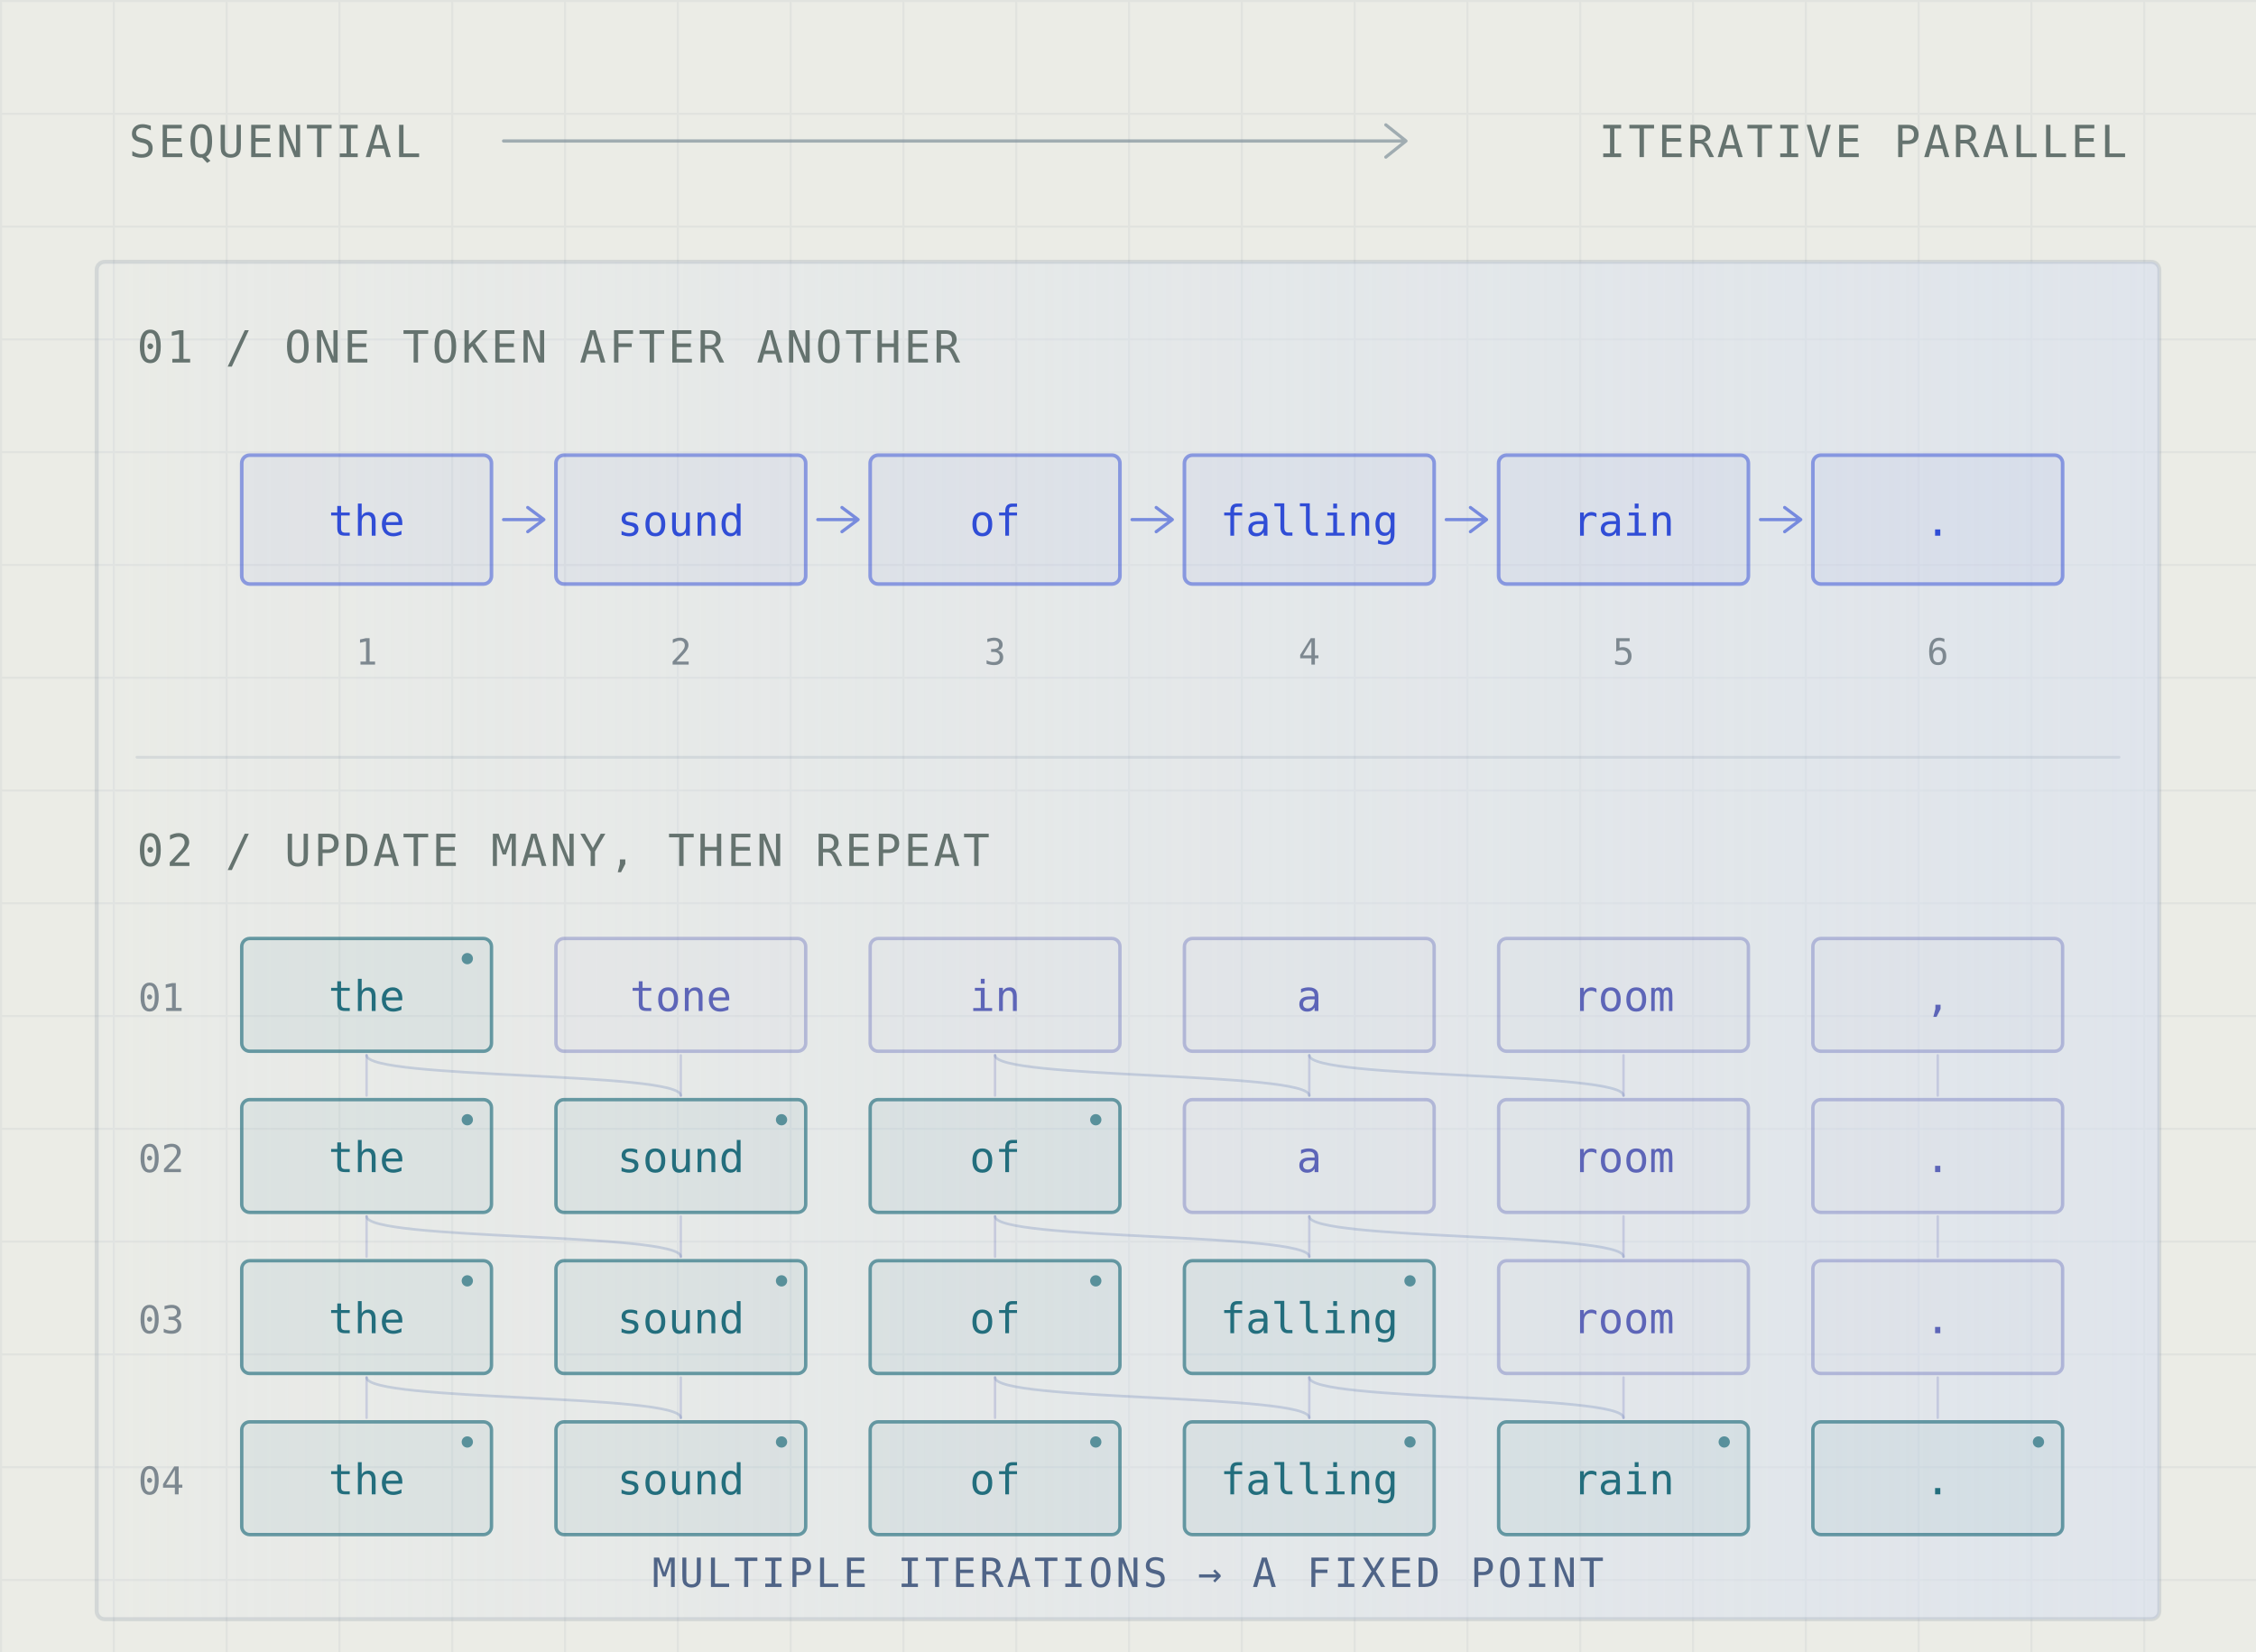
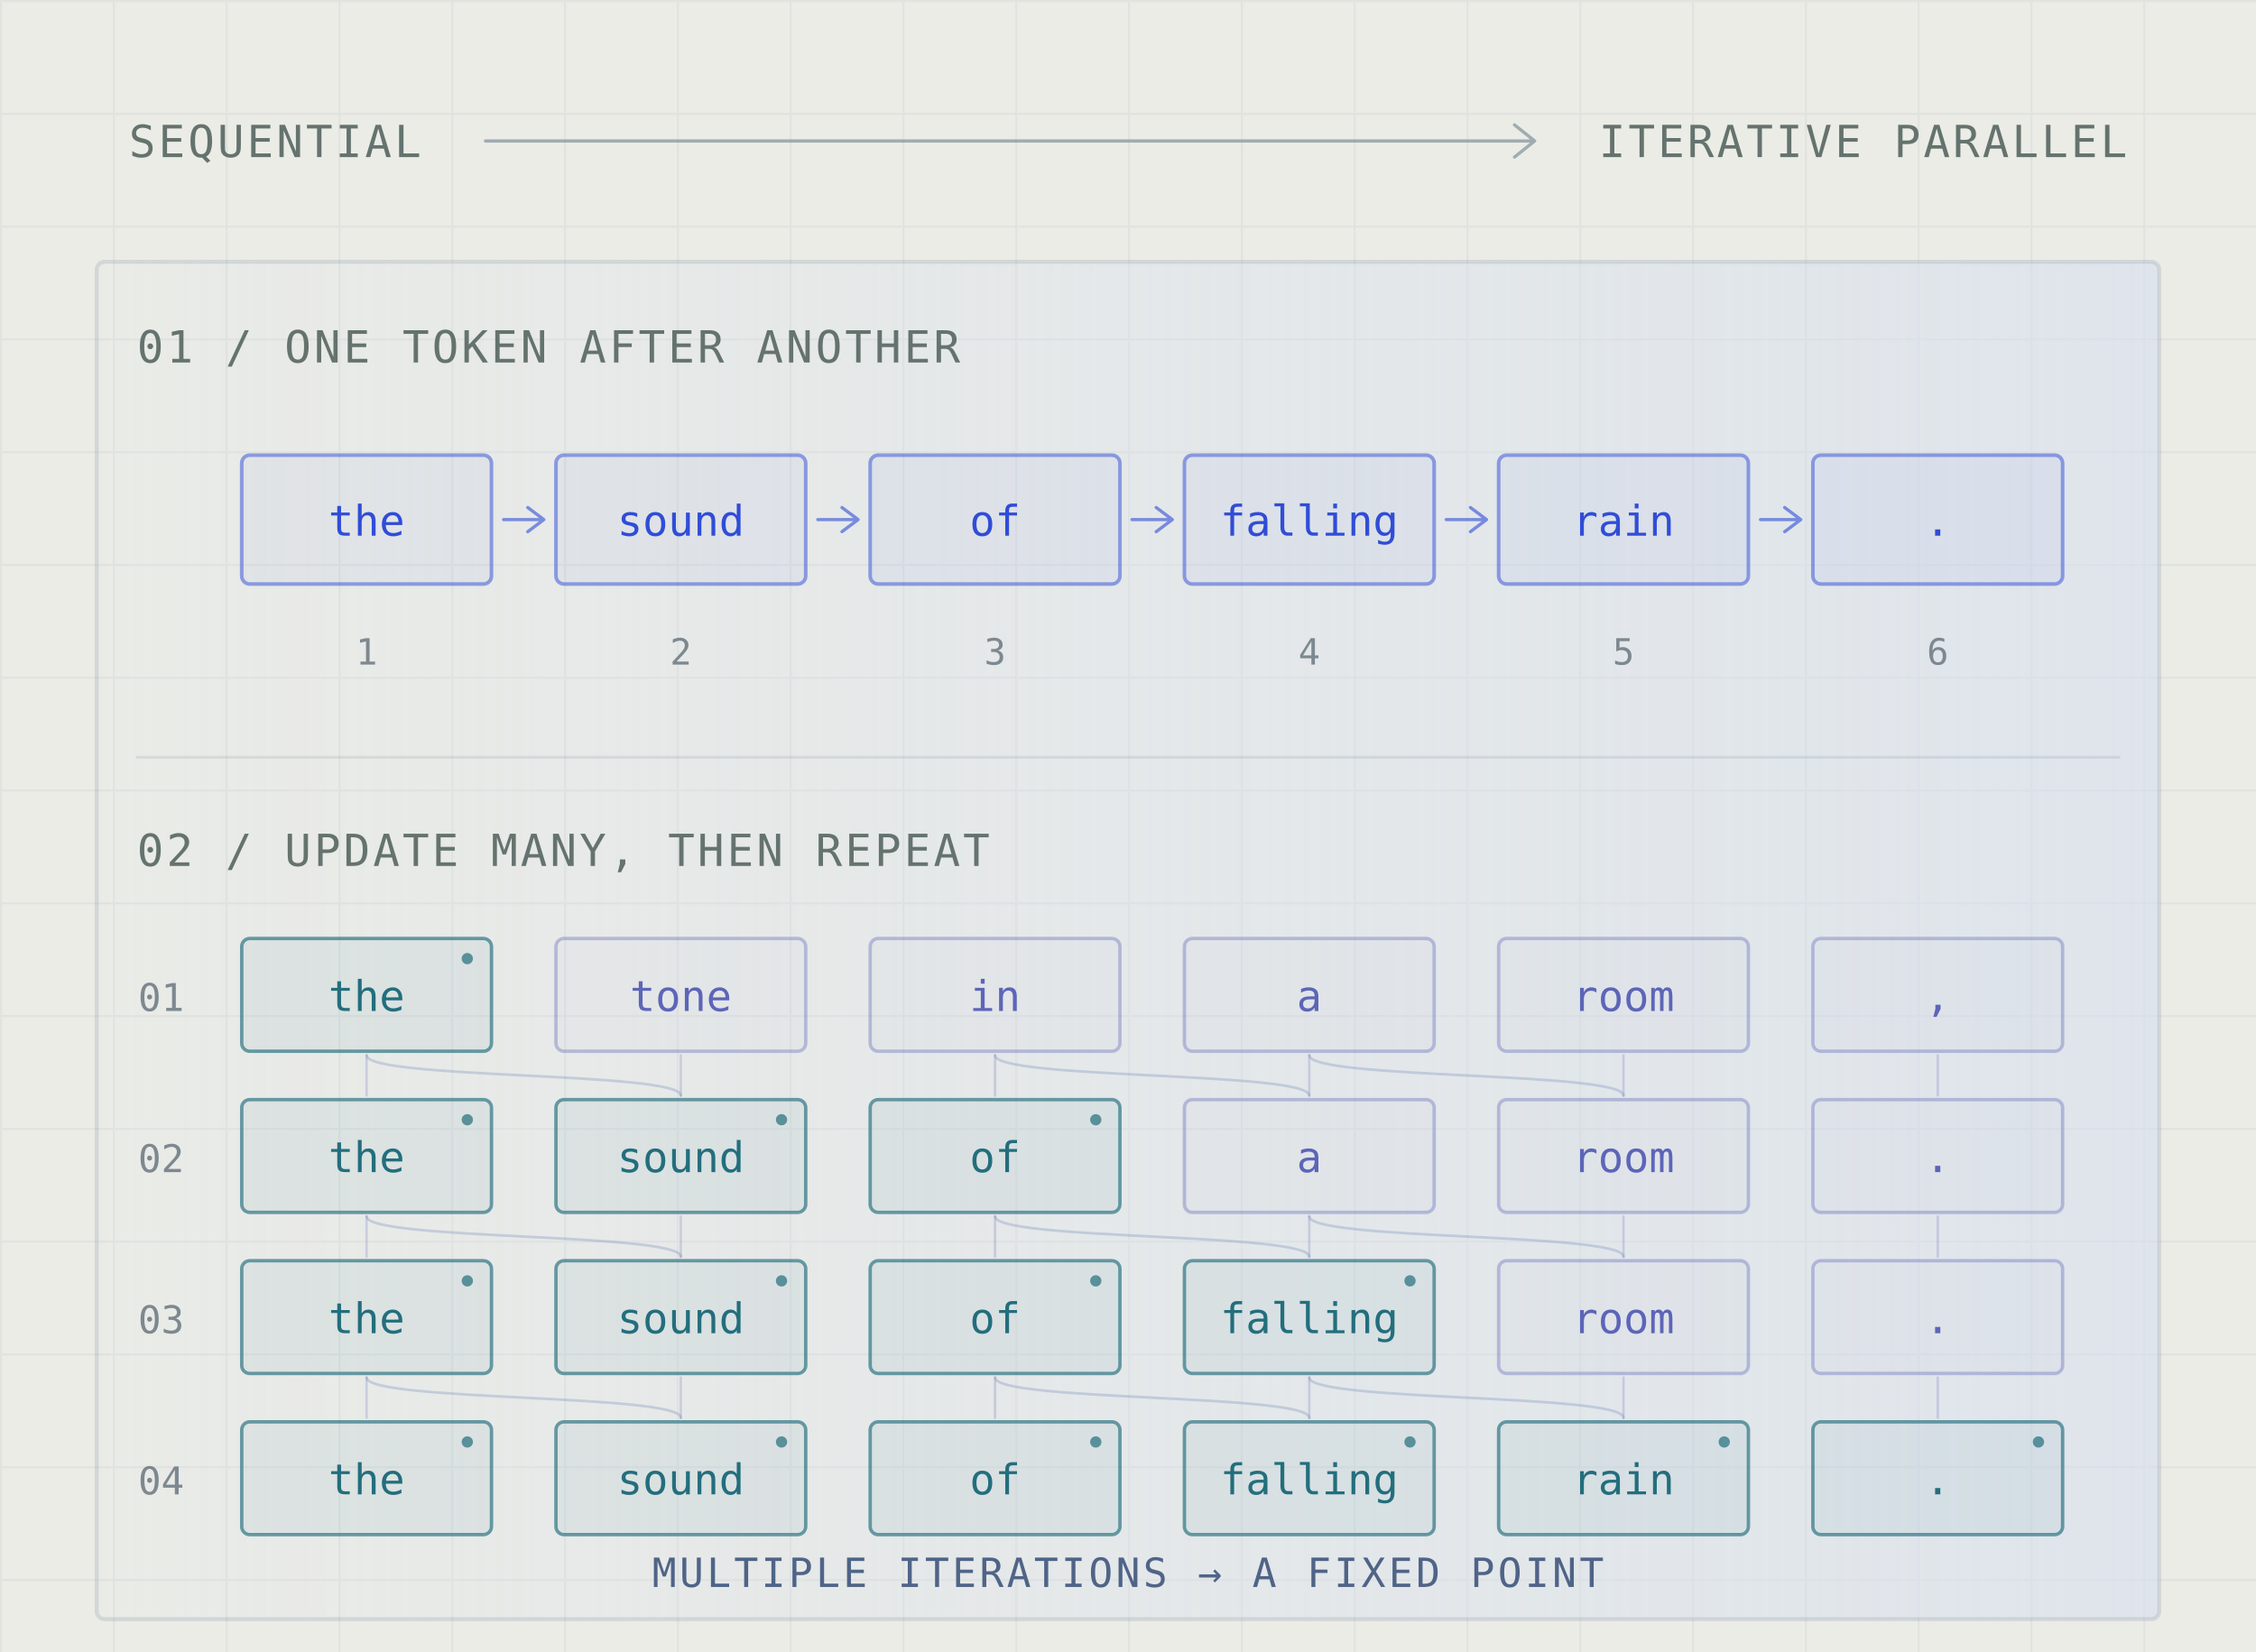
<svg xmlns="http://www.w3.org/2000/svg" width="560" height="410" viewBox="0 0 560 410" fill="none" role="img" aria-labelledby="title desc">
  <defs>
    <pattern id="grid" width="28" height="28" patternUnits="userSpaceOnUse">
      <path d="M28 0H0V28" stroke="#526772" stroke-opacity=".065" />
    </pattern>
    <linearGradient id="wash" x1="24" y1="0" x2="536" y2="0" gradientUnits="userSpaceOnUse">
      <stop stop-color="#d6dff0" stop-opacity=".08" />
      <stop offset="1" stop-color="#d6dff0" stop-opacity=".55" />
    </linearGradient>
    <linearGradient id="audio" x1="32" y1="0" x2="528" y2="0" gradientUnits="userSpaceOnUse">
      <stop stop-color="#236e7d" />
      <stop offset=".5" stop-color="#304dd6" />
      <stop offset="1" stop-color="#5d65b8" />
    </linearGradient>
  </defs>
  <rect width="560" height="470" fill="#ebece6" />
  <rect width="560" height="470" fill="url(#grid)" />
-   <text x="32" y="39" fill="#65736f" font-family="monospace" font-size="11" letter-spacing=".7" text-anchor="start">SEQUENTIAL</text>
-   <text x="528" y="39" fill="#65736f" font-family="monospace" font-size="11" letter-spacing=".7" text-anchor="end">ITERATIVE PARALLEL</text>
-   <path d="M125 35H349m-5-4 5 4-5 4" stroke="#798a96" stroke-opacity="0.65" stroke-width="0.8" stroke-linejoin="round" stroke-linecap="round" />
+   <text x="32" y="39" fill="#65736f" font-family="monospace" font-size="11" letter-spacing=".7" text-anchor="start" textLength="72.50" lengthAdjust="spacingAndGlyphs">SEQUENTIAL</text>
+   <text x="528" y="39" fill="#65736f" font-family="monospace" font-size="11" letter-spacing=".7" text-anchor="end" textLength="131.06" lengthAdjust="spacingAndGlyphs">ITERATIVE PARALLEL</text>
+   <path d="M120.50 35H380.94m-5-4 5 4-5 4" stroke="#798a96" stroke-opacity="0.65" stroke-width="0.8" stroke-linejoin="round" stroke-linecap="round" />
  <rect x="24" y="65" width="512" height="337" rx="2" fill="url(#wash)" stroke="#758599" stroke-opacity=".2" />
  <text x="34" y="90" fill="#65736f" font-family="monospace" font-size="11" letter-spacing=".7" text-anchor="start">01 / ONE TOKEN AFTER ANOTHER</text>
  <rect x="60" y="113" width="62" height="32" rx="2" fill="#304dd6" fill-opacity=".045" stroke="#304dd6" stroke-opacity=".5" stroke-width=".9" />
  <text x="91" y="133" fill="#304dd6" font-family="monospace" font-size="10.5" letter-spacing="0" text-anchor="middle">the</text>
  <text x="91" y="165" fill="#7d8890" font-family="monospace" font-size="9" letter-spacing="0" text-anchor="middle">1</text>
  <path d="M125 129h10m-4-3 4 3-4 3" stroke="#304dd6" stroke-opacity="0.6" stroke-width="0.8" stroke-linejoin="round" stroke-linecap="round" />
  <rect x="138" y="113" width="62" height="32" rx="2" fill="#304dd6" fill-opacity=".045" stroke="#304dd6" stroke-opacity=".5" stroke-width=".9" />
  <text x="169" y="133" fill="#304dd6" font-family="monospace" font-size="10.5" letter-spacing="0" text-anchor="middle">sound</text>
  <text x="169" y="165" fill="#7d8890" font-family="monospace" font-size="9" letter-spacing="0" text-anchor="middle">2</text>
  <path d="M203 129h10m-4-3 4 3-4 3" stroke="#304dd6" stroke-opacity="0.6" stroke-width="0.8" stroke-linejoin="round" stroke-linecap="round" />
  <rect x="216" y="113" width="62" height="32" rx="2" fill="#304dd6" fill-opacity=".045" stroke="#304dd6" stroke-opacity=".5" stroke-width=".9" />
  <text x="247" y="133" fill="#304dd6" font-family="monospace" font-size="10.5" letter-spacing="0" text-anchor="middle">of</text>
  <text x="247" y="165" fill="#7d8890" font-family="monospace" font-size="9" letter-spacing="0" text-anchor="middle">3</text>
  <path d="M281 129h10m-4-3 4 3-4 3" stroke="#304dd6" stroke-opacity="0.6" stroke-width="0.8" stroke-linejoin="round" stroke-linecap="round" />
  <rect x="294" y="113" width="62" height="32" rx="2" fill="#304dd6" fill-opacity=".045" stroke="#304dd6" stroke-opacity=".5" stroke-width=".9" />
  <text x="325" y="133" fill="#304dd6" font-family="monospace" font-size="10.5" letter-spacing="0" text-anchor="middle">falling</text>
  <text x="325" y="165" fill="#7d8890" font-family="monospace" font-size="9" letter-spacing="0" text-anchor="middle">4</text>
  <path d="M359 129h10m-4-3 4 3-4 3" stroke="#304dd6" stroke-opacity="0.6" stroke-width="0.8" stroke-linejoin="round" stroke-linecap="round" />
  <rect x="372" y="113" width="62" height="32" rx="2" fill="#304dd6" fill-opacity=".045" stroke="#304dd6" stroke-opacity=".5" stroke-width=".9" />
  <text x="403" y="133" fill="#304dd6" font-family="monospace" font-size="10.5" letter-spacing="0" text-anchor="middle">rain</text>
  <text x="403" y="165" fill="#7d8890" font-family="monospace" font-size="9" letter-spacing="0" text-anchor="middle">5</text>
  <path d="M437 129h10m-4-3 4 3-4 3" stroke="#304dd6" stroke-opacity="0.6" stroke-width="0.8" stroke-linejoin="round" stroke-linecap="round" />
  <rect x="450" y="113" width="62" height="32" rx="2" fill="#304dd6" fill-opacity=".045" stroke="#304dd6" stroke-opacity=".5" stroke-width=".9" />
  <text x="481" y="133" fill="#304dd6" font-family="monospace" font-size="10.5" letter-spacing="0" text-anchor="middle">.</text>
  <text x="481" y="165" fill="#7d8890" font-family="monospace" font-size="9" letter-spacing="0" text-anchor="middle">6</text>
  <path d="M34 188H526" stroke="#758599" stroke-opacity="0.17" stroke-width="0.7" stroke-linejoin="round" stroke-linecap="round" />
  <text x="34" y="215" fill="#65736f" font-family="monospace" font-size="11" letter-spacing=".7" text-anchor="start">02 / UPDATE MANY, THEN REPEAT</text>
  <path d="M91 262C91 268 169 266 169 272" stroke="#6680b3" stroke-opacity="0.28" stroke-width="0.65" stroke-linejoin="round" stroke-linecap="round" />
  <path d="M247 262C247 268 325 266 325 272" stroke="#6680b3" stroke-opacity="0.28" stroke-width="0.65" stroke-linejoin="round" stroke-linecap="round" />
  <path d="M325 262C325 268 403 266 403 272" stroke="#6680b3" stroke-opacity="0.28" stroke-width="0.65" stroke-linejoin="round" stroke-linecap="round" />
  <path d="M91 262V272" stroke="#5d65b8" stroke-opacity="0.22" stroke-width="0.6" stroke-linejoin="round" stroke-linecap="round" />
  <path d="M169 262V272" stroke="#5d65b8" stroke-opacity="0.22" stroke-width="0.6" stroke-linejoin="round" stroke-linecap="round" />
  <path d="M247 262V272" stroke="#5d65b8" stroke-opacity="0.22" stroke-width="0.6" stroke-linejoin="round" stroke-linecap="round" />
  <path d="M325 262V272" stroke="#5d65b8" stroke-opacity="0.22" stroke-width="0.6" stroke-linejoin="round" stroke-linecap="round" />
  <path d="M403 262V272" stroke="#5d65b8" stroke-opacity="0.22" stroke-width="0.6" stroke-linejoin="round" stroke-linecap="round" />
  <path d="M481 262V272" stroke="#5d65b8" stroke-opacity="0.22" stroke-width="0.6" stroke-linejoin="round" stroke-linecap="round" />
  <path d="M91 302C91 308 169 306 169 312" stroke="#6680b3" stroke-opacity="0.28" stroke-width="0.65" stroke-linejoin="round" stroke-linecap="round" />
  <path d="M247 302C247 308 325 306 325 312" stroke="#6680b3" stroke-opacity="0.28" stroke-width="0.65" stroke-linejoin="round" stroke-linecap="round" />
  <path d="M325 302C325 308 403 306 403 312" stroke="#6680b3" stroke-opacity="0.28" stroke-width="0.65" stroke-linejoin="round" stroke-linecap="round" />
  <path d="M91 302V312" stroke="#5d65b8" stroke-opacity="0.22" stroke-width="0.6" stroke-linejoin="round" stroke-linecap="round" />
  <path d="M169 302V312" stroke="#5d65b8" stroke-opacity="0.22" stroke-width="0.6" stroke-linejoin="round" stroke-linecap="round" />
  <path d="M247 302V312" stroke="#5d65b8" stroke-opacity="0.22" stroke-width="0.6" stroke-linejoin="round" stroke-linecap="round" />
  <path d="M325 302V312" stroke="#5d65b8" stroke-opacity="0.22" stroke-width="0.6" stroke-linejoin="round" stroke-linecap="round" />
  <path d="M403 302V312" stroke="#5d65b8" stroke-opacity="0.22" stroke-width="0.6" stroke-linejoin="round" stroke-linecap="round" />
  <path d="M481 302V312" stroke="#5d65b8" stroke-opacity="0.22" stroke-width="0.6" stroke-linejoin="round" stroke-linecap="round" />
  <path d="M91 342C91 348 169 346 169 352" stroke="#6680b3" stroke-opacity="0.28" stroke-width="0.65" stroke-linejoin="round" stroke-linecap="round" />
  <path d="M247 342C247 348 325 346 325 352" stroke="#6680b3" stroke-opacity="0.28" stroke-width="0.65" stroke-linejoin="round" stroke-linecap="round" />
  <path d="M325 342C325 348 403 346 403 352" stroke="#6680b3" stroke-opacity="0.28" stroke-width="0.65" stroke-linejoin="round" stroke-linecap="round" />
  <path d="M91 342V352" stroke="#5d65b8" stroke-opacity="0.22" stroke-width="0.6" stroke-linejoin="round" stroke-linecap="round" />
  <path d="M169 342V352" stroke="#5d65b8" stroke-opacity="0.22" stroke-width="0.6" stroke-linejoin="round" stroke-linecap="round" />
  <path d="M247 342V352" stroke="#5d65b8" stroke-opacity="0.22" stroke-width="0.6" stroke-linejoin="round" stroke-linecap="round" />
  <path d="M325 342V352" stroke="#5d65b8" stroke-opacity="0.22" stroke-width="0.6" stroke-linejoin="round" stroke-linecap="round" />
  <path d="M403 342V352" stroke="#5d65b8" stroke-opacity="0.22" stroke-width="0.6" stroke-linejoin="round" stroke-linecap="round" />
  <path d="M481 342V352" stroke="#5d65b8" stroke-opacity="0.22" stroke-width="0.6" stroke-linejoin="round" stroke-linecap="round" />
  <text x="40" y="251" fill="#7d8890" font-family="monospace" font-size="9.5" letter-spacing="0" text-anchor="middle">01</text>
  <rect x="60" y="233" width="62" height="28" rx="2" fill="#236e7d" fill-opacity="0.065" stroke="#236e7d" stroke-opacity="0.65" stroke-width=".85" />
  <text x="91" y="251" fill="#236e7d" font-family="monospace" font-size="10.5" letter-spacing="0" text-anchor="middle">the</text>
  <circle cx="116" cy="238" r="1.4" fill="#236e7d" fill-opacity=".7" />
  <rect x="138" y="233" width="62" height="28" rx="2" fill="#5d65b8" fill-opacity="0.025" stroke="#5d65b8" stroke-opacity="0.36" stroke-width=".85" />
  <text x="169" y="251" fill="#5d65b8" font-family="monospace" font-size="10.5" letter-spacing="0" text-anchor="middle">tone</text>
  <rect x="216" y="233" width="62" height="28" rx="2" fill="#5d65b8" fill-opacity="0.025" stroke="#5d65b8" stroke-opacity="0.36" stroke-width=".85" />
  <text x="247" y="251" fill="#5d65b8" font-family="monospace" font-size="10.5" letter-spacing="0" text-anchor="middle">in</text>
  <rect x="294" y="233" width="62" height="28" rx="2" fill="#5d65b8" fill-opacity="0.025" stroke="#5d65b8" stroke-opacity="0.36" stroke-width=".85" />
  <text x="325" y="251" fill="#5d65b8" font-family="monospace" font-size="10.5" letter-spacing="0" text-anchor="middle">a</text>
  <rect x="372" y="233" width="62" height="28" rx="2" fill="#5d65b8" fill-opacity="0.025" stroke="#5d65b8" stroke-opacity="0.36" stroke-width=".85" />
  <text x="403" y="251" fill="#5d65b8" font-family="monospace" font-size="10.5" letter-spacing="0" text-anchor="middle">room</text>
  <rect x="450" y="233" width="62" height="28" rx="2" fill="#5d65b8" fill-opacity="0.025" stroke="#5d65b8" stroke-opacity="0.36" stroke-width=".85" />
  <text x="481" y="251" fill="#5d65b8" font-family="monospace" font-size="10.5" letter-spacing="0" text-anchor="middle">,</text>
  <text x="40" y="291" fill="#7d8890" font-family="monospace" font-size="9.5" letter-spacing="0" text-anchor="middle">02</text>
  <rect x="60" y="273" width="62" height="28" rx="2" fill="#236e7d" fill-opacity="0.065" stroke="#236e7d" stroke-opacity="0.65" stroke-width=".85" />
  <text x="91" y="291" fill="#236e7d" font-family="monospace" font-size="10.5" letter-spacing="0" text-anchor="middle">the</text>
  <circle cx="116" cy="278" r="1.4" fill="#236e7d" fill-opacity=".7" />
  <rect x="138" y="273" width="62" height="28" rx="2" fill="#236e7d" fill-opacity="0.065" stroke="#236e7d" stroke-opacity="0.65" stroke-width=".85" />
  <text x="169" y="291" fill="#236e7d" font-family="monospace" font-size="10.5" letter-spacing="0" text-anchor="middle">sound</text>
  <circle cx="194" cy="278" r="1.4" fill="#236e7d" fill-opacity=".7" />
  <rect x="216" y="273" width="62" height="28" rx="2" fill="#236e7d" fill-opacity="0.065" stroke="#236e7d" stroke-opacity="0.65" stroke-width=".85" />
  <text x="247" y="291" fill="#236e7d" font-family="monospace" font-size="10.5" letter-spacing="0" text-anchor="middle">of</text>
  <circle cx="272" cy="278" r="1.4" fill="#236e7d" fill-opacity=".7" />
  <rect x="294" y="273" width="62" height="28" rx="2" fill="#5d65b8" fill-opacity="0.025" stroke="#5d65b8" stroke-opacity="0.36" stroke-width=".85" />
  <text x="325" y="291" fill="#5d65b8" font-family="monospace" font-size="10.5" letter-spacing="0" text-anchor="middle">a</text>
  <rect x="372" y="273" width="62" height="28" rx="2" fill="#5d65b8" fill-opacity="0.025" stroke="#5d65b8" stroke-opacity="0.36" stroke-width=".85" />
  <text x="403" y="291" fill="#5d65b8" font-family="monospace" font-size="10.5" letter-spacing="0" text-anchor="middle">room</text>
  <rect x="450" y="273" width="62" height="28" rx="2" fill="#5d65b8" fill-opacity="0.025" stroke="#5d65b8" stroke-opacity="0.36" stroke-width=".85" />
  <text x="481" y="291" fill="#5d65b8" font-family="monospace" font-size="10.5" letter-spacing="0" text-anchor="middle">.</text>
  <text x="40" y="331" fill="#7d8890" font-family="monospace" font-size="9.5" letter-spacing="0" text-anchor="middle">03</text>
  <rect x="60" y="313" width="62" height="28" rx="2" fill="#236e7d" fill-opacity="0.065" stroke="#236e7d" stroke-opacity="0.65" stroke-width=".85" />
  <text x="91" y="331" fill="#236e7d" font-family="monospace" font-size="10.5" letter-spacing="0" text-anchor="middle">the</text>
  <circle cx="116" cy="318" r="1.4" fill="#236e7d" fill-opacity=".7" />
  <rect x="138" y="313" width="62" height="28" rx="2" fill="#236e7d" fill-opacity="0.065" stroke="#236e7d" stroke-opacity="0.65" stroke-width=".85" />
  <text x="169" y="331" fill="#236e7d" font-family="monospace" font-size="10.5" letter-spacing="0" text-anchor="middle">sound</text>
  <circle cx="194" cy="318" r="1.4" fill="#236e7d" fill-opacity=".7" />
  <rect x="216" y="313" width="62" height="28" rx="2" fill="#236e7d" fill-opacity="0.065" stroke="#236e7d" stroke-opacity="0.65" stroke-width=".85" />
  <text x="247" y="331" fill="#236e7d" font-family="monospace" font-size="10.5" letter-spacing="0" text-anchor="middle">of</text>
  <circle cx="272" cy="318" r="1.4" fill="#236e7d" fill-opacity=".7" />
  <rect x="294" y="313" width="62" height="28" rx="2" fill="#236e7d" fill-opacity="0.065" stroke="#236e7d" stroke-opacity="0.65" stroke-width=".85" />
  <text x="325" y="331" fill="#236e7d" font-family="monospace" font-size="10.5" letter-spacing="0" text-anchor="middle">falling</text>
  <circle cx="350" cy="318" r="1.4" fill="#236e7d" fill-opacity=".7" />
  <rect x="372" y="313" width="62" height="28" rx="2" fill="#5d65b8" fill-opacity="0.025" stroke="#5d65b8" stroke-opacity="0.36" stroke-width=".85" />
  <text x="403" y="331" fill="#5d65b8" font-family="monospace" font-size="10.5" letter-spacing="0" text-anchor="middle">room</text>
  <rect x="450" y="313" width="62" height="28" rx="2" fill="#5d65b8" fill-opacity="0.025" stroke="#5d65b8" stroke-opacity="0.36" stroke-width=".85" />
  <text x="481" y="331" fill="#5d65b8" font-family="monospace" font-size="10.5" letter-spacing="0" text-anchor="middle">.</text>
  <text x="40" y="371" fill="#7d8890" font-family="monospace" font-size="9.5" letter-spacing="0" text-anchor="middle">04</text>
  <rect x="60" y="353" width="62" height="28" rx="2" fill="#236e7d" fill-opacity="0.065" stroke="#236e7d" stroke-opacity="0.65" stroke-width=".85" />
  <text x="91" y="371" fill="#236e7d" font-family="monospace" font-size="10.5" letter-spacing="0" text-anchor="middle">the</text>
  <circle cx="116" cy="358" r="1.4" fill="#236e7d" fill-opacity=".7" />
  <rect x="138" y="353" width="62" height="28" rx="2" fill="#236e7d" fill-opacity="0.065" stroke="#236e7d" stroke-opacity="0.65" stroke-width=".85" />
  <text x="169" y="371" fill="#236e7d" font-family="monospace" font-size="10.5" letter-spacing="0" text-anchor="middle">sound</text>
  <circle cx="194" cy="358" r="1.4" fill="#236e7d" fill-opacity=".7" />
  <rect x="216" y="353" width="62" height="28" rx="2" fill="#236e7d" fill-opacity="0.065" stroke="#236e7d" stroke-opacity="0.65" stroke-width=".85" />
  <text x="247" y="371" fill="#236e7d" font-family="monospace" font-size="10.5" letter-spacing="0" text-anchor="middle">of</text>
  <circle cx="272" cy="358" r="1.4" fill="#236e7d" fill-opacity=".7" />
  <rect x="294" y="353" width="62" height="28" rx="2" fill="#236e7d" fill-opacity="0.065" stroke="#236e7d" stroke-opacity="0.65" stroke-width=".85" />
  <text x="325" y="371" fill="#236e7d" font-family="monospace" font-size="10.5" letter-spacing="0" text-anchor="middle">falling</text>
  <circle cx="350" cy="358" r="1.4" fill="#236e7d" fill-opacity=".7" />
  <rect x="372" y="353" width="62" height="28" rx="2" fill="#236e7d" fill-opacity="0.065" stroke="#236e7d" stroke-opacity="0.65" stroke-width=".85" />
  <text x="403" y="371" fill="#236e7d" font-family="monospace" font-size="10.5" letter-spacing="0" text-anchor="middle">rain</text>
  <circle cx="428" cy="358" r="1.4" fill="#236e7d" fill-opacity=".7" />
  <rect x="450" y="353" width="62" height="28" rx="2" fill="#236e7d" fill-opacity="0.065" stroke="#236e7d" stroke-opacity="0.65" stroke-width=".85" />
  <text x="481" y="371" fill="#236e7d" font-family="monospace" font-size="10.5" letter-spacing="0" text-anchor="middle">.</text>
  <circle cx="506" cy="358" r="1.4" fill="#236e7d" fill-opacity=".7" />
  <text x="280" y="394" fill="#4f6487" font-family="monospace" font-size="10" letter-spacing=".75" text-anchor="middle">MULTIPLE ITERATIONS → A FIXED POINT</text>
</svg>
